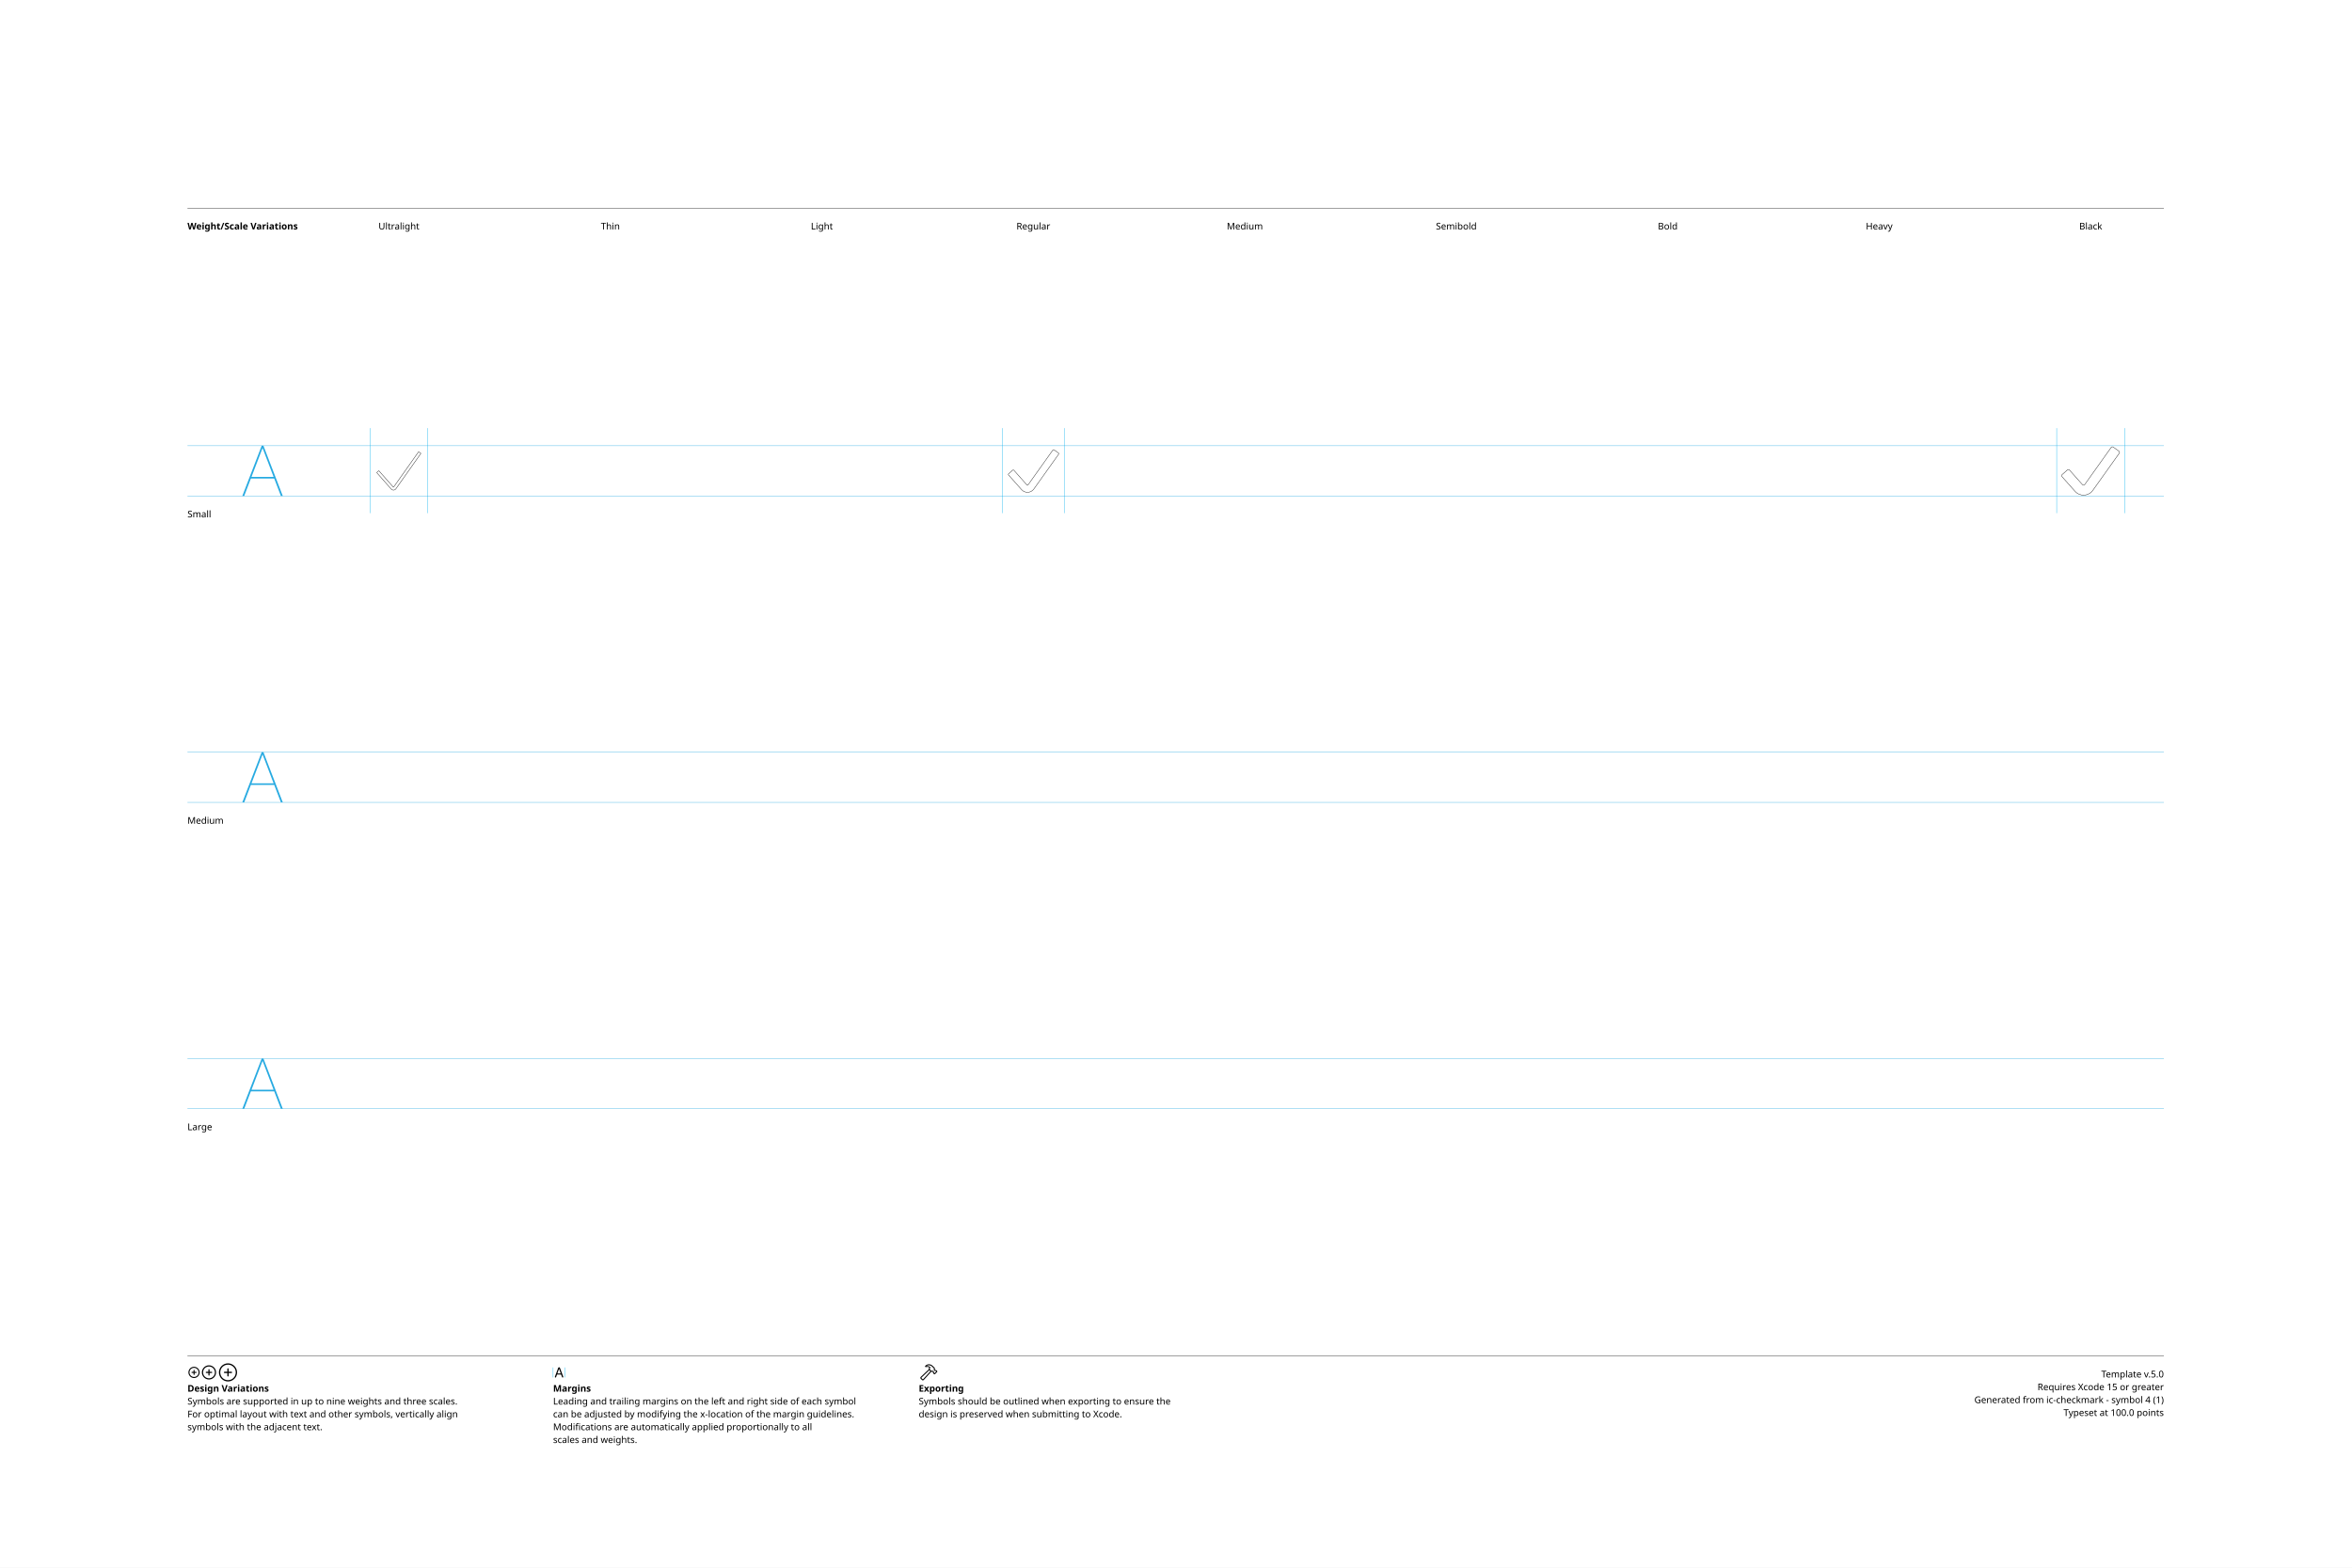
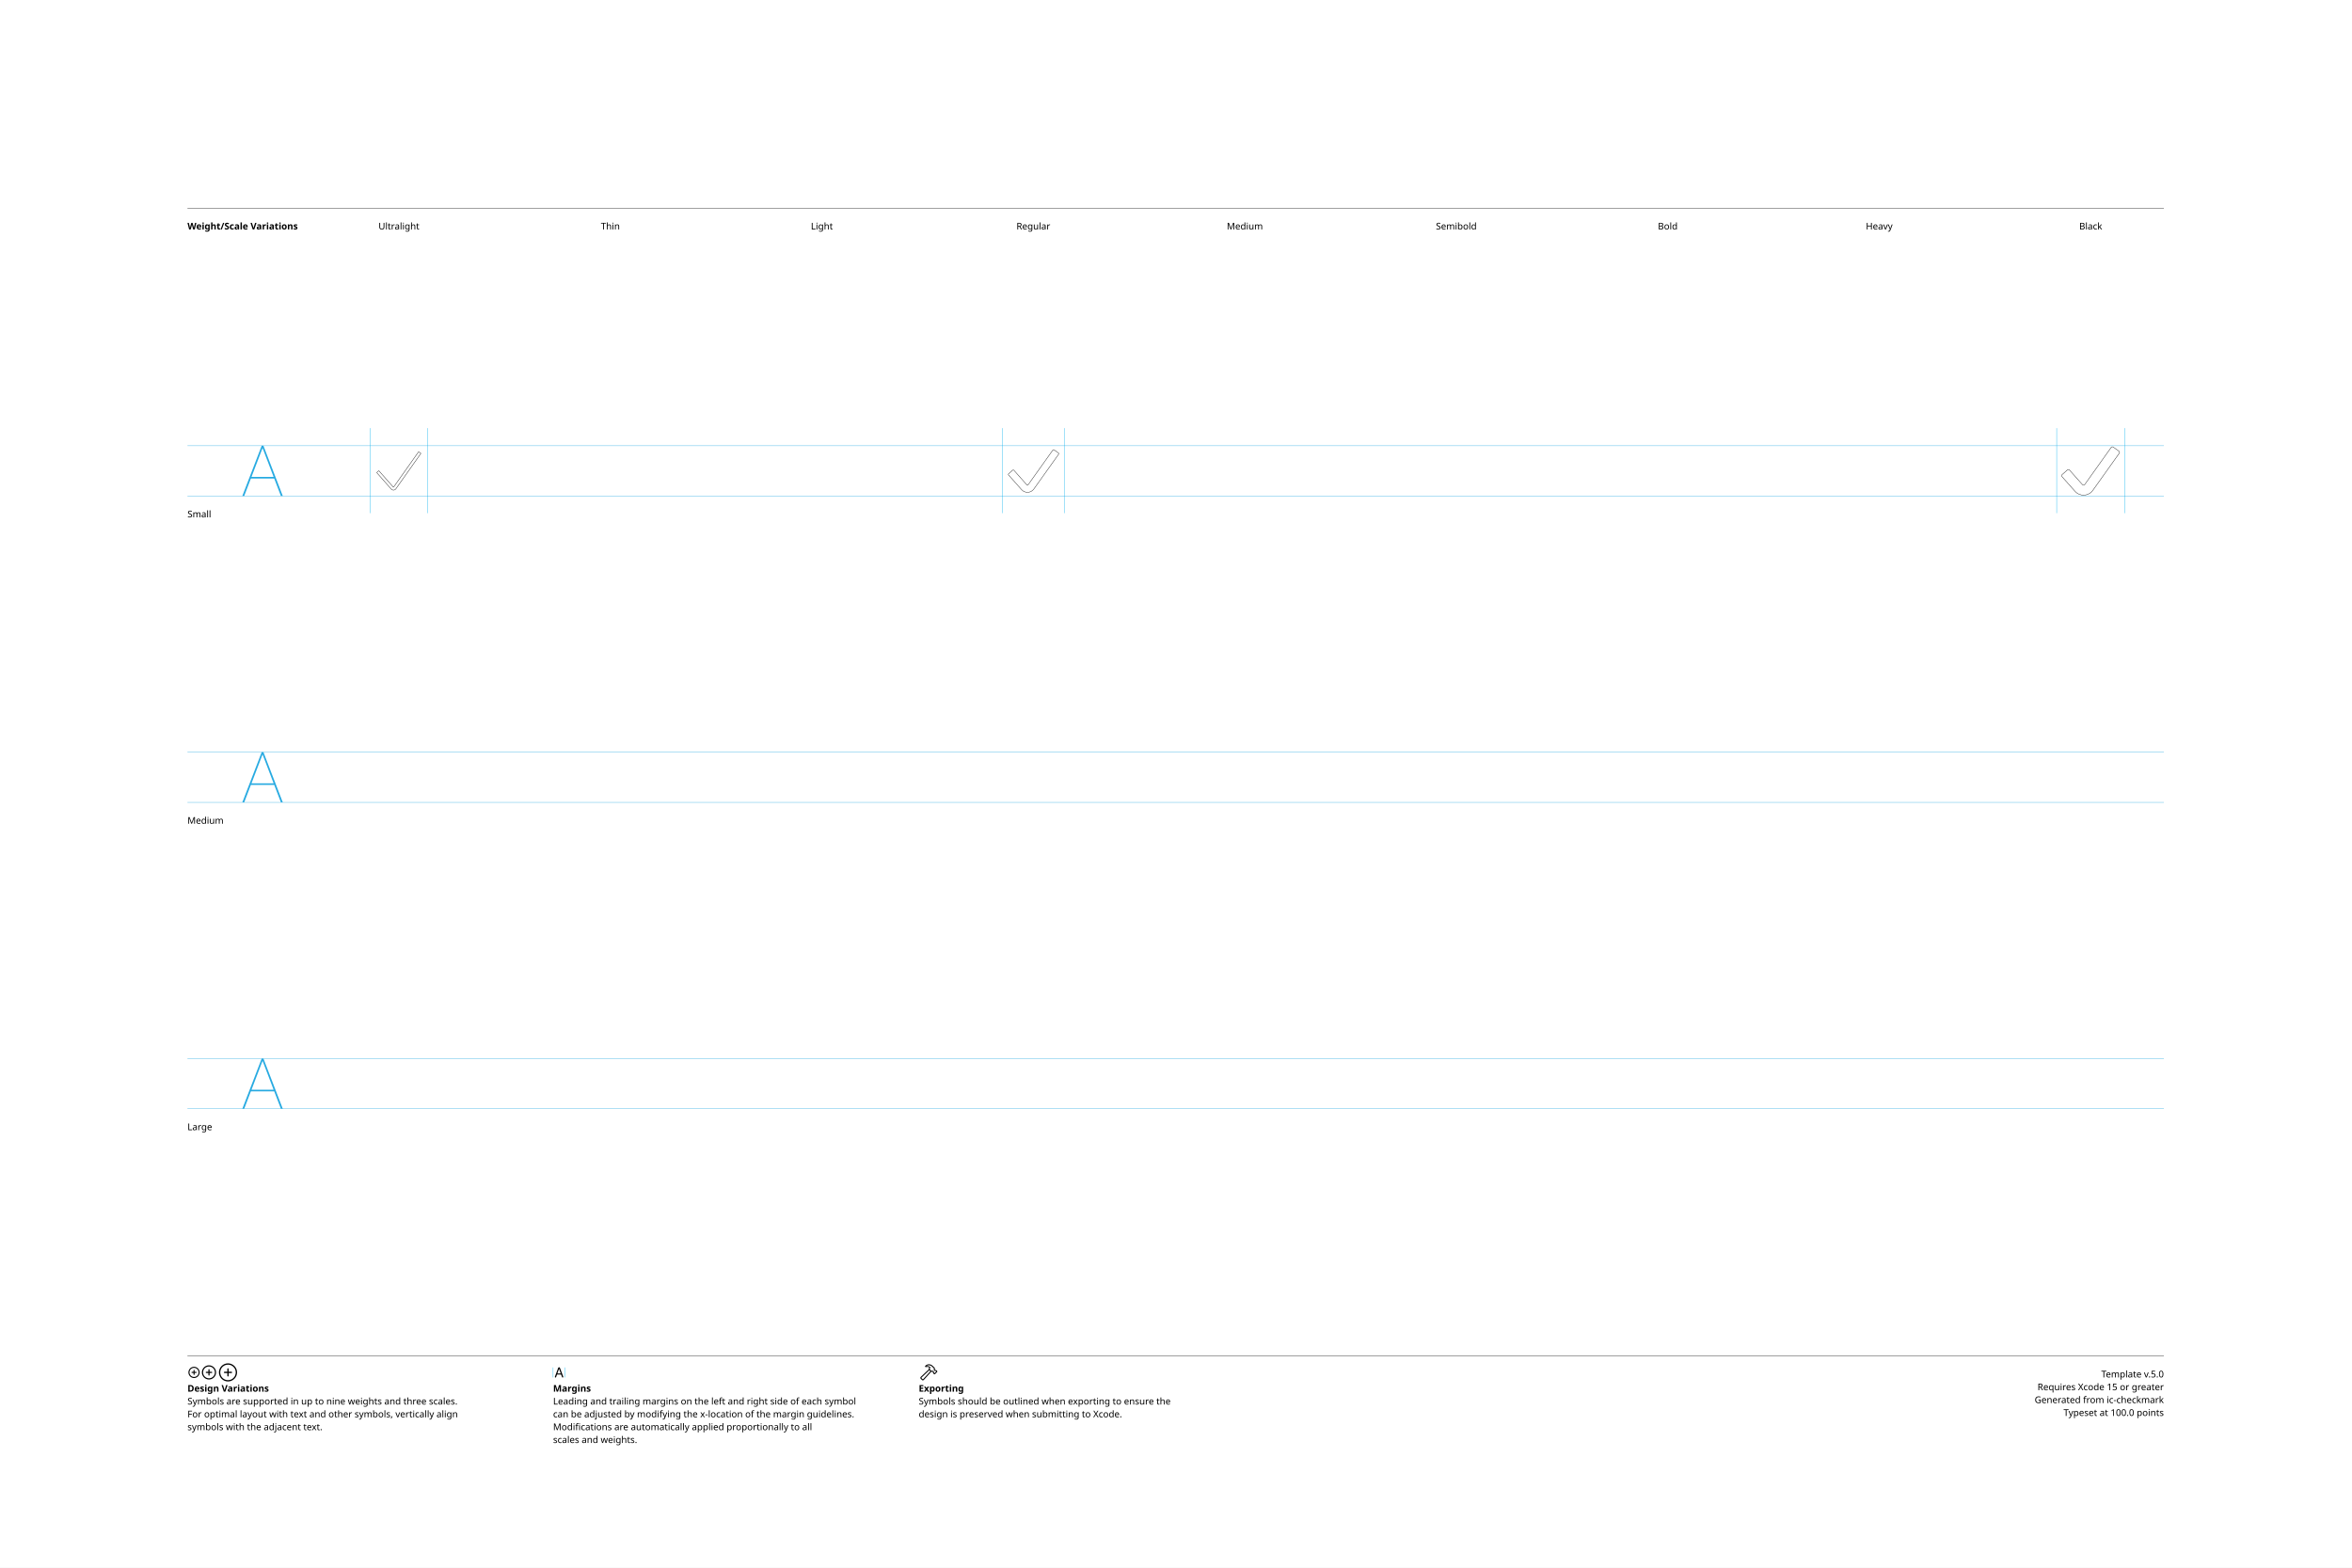
<svg xmlns="http://www.w3.org/2000/svg" version="1.1" width="3300" height="2200">
-   <style>.monochrome-0 {-sfsymbols-motion-group:0}
- 
- .multicolor-0:tintColor {-sfsymbols-motion-group:0}
- 
- .hierarchical-0:primary {-sfsymbols-motion-group:0}
- 
- .SFSymbolsPreviewWireframe {fill:none;opacity:1.0;stroke:black;stroke-width:0.5}
+   <style>.SFSymbolsPreviewWireframe {fill:none;opacity:1.0;stroke:black;stroke-width:0.5}
</style>
  <g id="Notes">
    <rect height="2200" id="artboard" style="fill:white;opacity:1" width="3300" x="0" y="0" />
    <line style="fill:none;stroke:black;opacity:1;stroke-width:0.5;" x1="263" x2="3036" y1="292" y2="292" />
    <text style="stroke:none;fill:black;font-family:sans-serif;font-size:13;font-weight:bold;" transform="matrix(1 0 0 1 263 322)">Weight/Scale Variations</text>
    <text style="stroke:none;fill:black;font-family:sans-serif;font-size:13;text-anchor:middle;" transform="matrix(1 0 0 1 559.711 322)">Ultralight</text>
    <text style="stroke:none;fill:black;font-family:sans-serif;font-size:13;text-anchor:middle;" transform="matrix(1 0 0 1 856.422 322)">Thin</text>
    <text style="stroke:none;fill:black;font-family:sans-serif;font-size:13;text-anchor:middle;" transform="matrix(1 0 0 1 1153.13 322)">Light</text>
    <text style="stroke:none;fill:black;font-family:sans-serif;font-size:13;text-anchor:middle;" transform="matrix(1 0 0 1 1449.84 322)">Regular</text>
    <text style="stroke:none;fill:black;font-family:sans-serif;font-size:13;text-anchor:middle;" transform="matrix(1 0 0 1 1746.56 322)">Medium</text>
    <text style="stroke:none;fill:black;font-family:sans-serif;font-size:13;text-anchor:middle;" transform="matrix(1 0 0 1 2043.27 322)">Semibold</text>
    <text style="stroke:none;fill:black;font-family:sans-serif;font-size:13;text-anchor:middle;" transform="matrix(1 0 0 1 2339.98 322)">Bold</text>
    <text style="stroke:none;fill:black;font-family:sans-serif;font-size:13;text-anchor:middle;" transform="matrix(1 0 0 1 2636.69 322)">Heavy</text>
    <text style="stroke:none;fill:black;font-family:sans-serif;font-size:13;text-anchor:middle;" transform="matrix(1 0 0 1 2933.4 322)">Black</text>
    <line style="fill:none;stroke:black;opacity:1;stroke-width:0.5;" x1="263" x2="3036" y1="1903" y2="1903" />
    <g transform="matrix(0.2 0 0 0.2 263 1933)">
      <path d="m46.24 4.15c21.533 0 39.453-17.871 39.453-39.404s-17.969-39.404-39.502-39.404c-21.484 0-39.355 17.871-39.355 39.404s17.92 39.404 39.404 39.404Zm0-7.422c-17.725 0-31.885-14.209-31.885-31.982s14.111-31.982 31.836-31.982c17.773 0 32.031 14.209 32.031 31.982s-14.209 31.982-31.982 31.982Zm-17.969-31.982c0 2.148 1.514 3.613 3.76 3.613h10.498v10.596c0 2.197 1.465 3.711 3.613 3.711 2.246 0 3.711-1.514 3.711-3.711v-10.596h10.596c2.197 0 3.711-1.465 3.711-3.613 0-2.197-1.514-3.711-3.711-3.711h-10.596v-10.547c0-2.246-1.465-3.76-3.711-3.76-2.148 0-3.613 1.514-3.613 3.76v10.547h-10.498c-2.246 0-3.76 1.514-3.76 3.711Z" />
    </g>
    <g transform="matrix(0.2 0 0 0.2 281.506 1933)">
      <path d="m58.545 14.551c27.246 0 49.805-22.607 49.805-49.805 0-27.246-22.607-49.805-49.853-49.805-27.197 0-49.756 22.559-49.756 49.805 0 27.197 22.607 49.805 49.805 49.805Zm0-8.301c-23.047 0-41.455-18.457-41.455-41.504s18.359-41.504 41.406-41.504 41.553 18.457 41.553 41.504-18.457 41.504-41.504 41.504Zm-22.656-41.504c0 2.393 1.66 4.004 4.15 4.004h14.355v14.404c0 2.441 1.66 4.15 4.053 4.15 2.441 0 4.15-1.66 4.15-4.15v-14.404h14.404c2.441 0 4.15-1.611 4.15-4.004 0-2.441-1.709-4.15-4.15-4.15h-14.404v-14.355c0-2.49-1.709-4.199-4.15-4.199-2.393 0-4.053 1.709-4.053 4.199v14.355h-14.355c-2.49 0-4.15 1.709-4.15 4.15Z" />
    </g>
    <g transform="matrix(0.2 0 0 0.2 304.924 1933)">
      <path d="m74.853 28.32c34.815 0 63.623-28.809 63.623-63.574 0-34.815-28.857-63.623-63.672-63.623-34.766 0-63.525 28.809-63.525 63.623 0 34.766 28.809 63.574 63.574 63.574Zm0-9.082c-30.176 0-54.443-24.316-54.443-54.492 0-30.225 24.219-54.492 54.395-54.492 30.225 0 54.541 24.268 54.541 54.492 0 30.176-24.268 54.492-54.492 54.492Zm-28.857-54.492c0 2.588 1.855 4.395 4.59 4.395h19.727v19.775c0 2.686 1.855 4.59 4.443 4.59 2.686 0 4.541-1.855 4.541-4.59v-19.775h19.775c2.686 0 4.59-1.807 4.59-4.395 0-2.734-1.855-4.59-4.59-4.59h-19.775v-19.727c0-2.734-1.855-4.639-4.541-4.639-2.588 0-4.443 1.904-4.443 4.639v19.727h-19.727c-2.734 0-4.59 1.855-4.59 4.59Z" />
    </g>
    <text style="stroke:none;fill:black;font-family:sans-serif;font-size:13;font-weight:bold;" transform="matrix(1 0 0 1 263 1953)">Design Variations</text>
    <text style="stroke:none;fill:black;font-family:sans-serif;font-size:13;" transform="matrix(1 0 0 1 263 1971)">Symbols are supported in up to nine weights and three scales.</text>
    <text style="stroke:none;fill:black;font-family:sans-serif;font-size:13;" transform="matrix(1 0 0 1 263 1989)">For optimal layout with text and other symbols, vertically align</text>
    <text style="stroke:none;fill:black;font-family:sans-serif;font-size:13;" transform="matrix(1 0 0 1 263 2007)">symbols with the adjacent text.</text>
    <line style="fill:none;stroke:#00AEEF;stroke-width:0.5;opacity:1.0;" x1="776" x2="776" y1="1919" y2="1933" />
    <g transform="matrix(0.2 0 0 0.2 776 1933)">
      <path d="m16.553 0.781c2.588 0 3.857-0.977 4.785-3.711l6.299-17.236h28.809l6.299 17.236c0.928 2.734 2.197 3.711 4.736 3.711 2.588 0 4.248-1.562 4.248-4.004 0-0.83-0.146-1.611-0.537-2.637l-22.9-60.986c-1.123-2.979-3.125-4.492-6.25-4.492-3.027 0-5.078 1.465-6.152 4.443l-22.9 61.084c-0.391 1.025-0.537 1.807-0.537 2.637 0 2.441 1.562 3.955 4.102 3.955Zm13.477-28.369 11.865-32.861h0.244l11.865 32.861Z" />
    </g>
    <line style="fill:none;stroke:#00AEEF;stroke-width:0.5;opacity:1.0;" x1="792.836" x2="792.836" y1="1919" y2="1933" />
    <text style="stroke:none;fill:black;font-family:sans-serif;font-size:13;font-weight:bold;" transform="matrix(1 0 0 1 776 1953)">Margins</text>
    <text style="stroke:none;fill:black;font-family:sans-serif;font-size:13;" transform="matrix(1 0 0 1 776 1971)">Leading and trailing margins on the left and right side of each symbol</text>
    <text style="stroke:none;fill:black;font-family:sans-serif;font-size:13;" transform="matrix(1 0 0 1 776 1989)">can be adjusted by modifying the x-location of the margin guidelines.</text>
    <text style="stroke:none;fill:black;font-family:sans-serif;font-size:13;" transform="matrix(1 0 0 1 776 2007)">Modifications are automatically applied proportionally to all</text>
    <text style="stroke:none;fill:black;font-family:sans-serif;font-size:13;" transform="matrix(1 0 0 1 776 2025)">scales and weights.</text>
    <g transform="matrix(0.2 0 0 0.2 1289 1933)">
      <path d="m14.209 9.326 8.496 8.545c4.297 4.346 9.229 4.053 13.867-1.074l53.467-58.935-4.834-4.883-53.076 58.398c-1.758 2.002-3.418 2.49-5.762 0.146l-5.859-5.811c-2.344-2.295-1.807-4.004 0.195-5.811l57.373-54.004-4.883-4.834-57.959 54.443c-4.932 4.59-5.322 9.473-1.025 13.818Zm32.08-90.967c-2.1 2.051-2.246 4.932-1.074 6.885 1.172 1.807 3.467 2.979 6.689 2.148 7.324-1.709 14.941-2.002 22.07 2.686l-2.93 7.275c-1.709 4.15-0.83 7.08 1.855 9.814l11.475 11.572c2.441 2.441 4.492 2.539 7.324 2.051l5.322-0.977 3.32 3.369-0.195 2.783c-0.195 2.49 0.439 4.395 2.881 6.787l3.809 3.711c2.393 2.393 5.469 2.539 7.812 0.195l14.551-14.6c2.344-2.344 2.246-5.322-0.146-7.715l-3.857-3.809c-2.393-2.393-4.248-3.174-6.641-2.979l-2.881 0.244-3.223-3.174 1.221-5.615c0.635-2.832-0.146-5.029-3.076-7.959l-10.986-10.938c-16.699-16.602-38.867-16.211-53.32-1.758Zm7.471 1.855c12.158-8.887 28.613-7.373 39.746 3.76l12.158 12.06c1.172 1.172 1.367 2.1 1.025 3.809l-1.611 7.422 7.52 7.422 4.932-0.293c1.27-0.049 1.66 0.049 2.637 1.025l2.881 2.881-12.207 12.207-2.881-2.881c-0.977-0.977-1.123-1.367-1.074-2.686l0.342-4.883-7.471-7.422-7.617 1.27c-1.611 0.342-2.344 0.195-3.564-0.977l-10.01-10.01c-1.27-1.172-1.416-2.002-0.635-3.857l4.395-10.449c-7.812-7.275-17.969-10.4-28.125-7.422-0.781 0.195-1.074-0.439-0.439-0.977Z" />
    </g>
    <text style="stroke:none;fill:black;font-family:sans-serif;font-size:13;font-weight:bold;" transform="matrix(1 0 0 1 1289 1953)">Exporting</text>
    <text style="stroke:none;fill:black;font-family:sans-serif;font-size:13;" transform="matrix(1 0 0 1 1289 1971)">Symbols should be outlined when exporting to ensure the</text>
    <text style="stroke:none;fill:black;font-family:sans-serif;font-size:13;" transform="matrix(1 0 0 1 1289 1989)">design is preserved when submitting to Xcode.</text>
    <text id="template-version" style="stroke:none;fill:black;font-family:sans-serif;font-size:13;text-anchor:end;" transform="matrix(1 0 0 1 3036 1933)">Template v.5.0</text>
    <text style="stroke:none;fill:black;font-family:sans-serif;font-size:13;text-anchor:end;" transform="matrix(1 0 0 1 3036 1951)">Requires Xcode 15 or greater</text>
-     <text id="descriptive-name" style="stroke:none;fill:black;font-family:sans-serif;font-size:13;text-anchor:end;" transform="matrix(1 0 0 1 3036 1969)">Generated from ic-checkmark - symbol 4 (1)</text>
+     <text id="descriptive-name" style="stroke:none;fill:black;font-family:sans-serif;font-size:13;text-anchor:end;" transform="matrix(1 0 0 1 3036 1969)">Generated from ic-checkmark</text>
    <text style="stroke:none;fill:black;font-family:sans-serif;font-size:13;text-anchor:end;" transform="matrix(1 0 0 1 3036 1987)">Typeset at 100.0 points</text>
    <text style="stroke:none;fill:black;font-family:sans-serif;font-size:13;" transform="matrix(1 0 0 1 263 726)">Small</text>
    <text style="stroke:none;fill:black;font-family:sans-serif;font-size:13;" transform="matrix(1 0 0 1 263 1156)">Medium</text>
    <text style="stroke:none;fill:black;font-family:sans-serif;font-size:13;" transform="matrix(1 0 0 1 263 1586)">Large</text>
  </g>
  <g id="Guides">
    <g id="H-reference" style="fill:#27AAE1;stroke:none;" transform="matrix(1 0 0 1 339 696)">
      <path d="M0.994 0L3.638 0L29.328-67.132L30.03-67.132L30.03-70.459L28.123-70.459ZM11.688-24.48L46.981-24.48L46.231-26.729L12.438-26.729ZM55.12 0L57.764 0L30.638-70.459L29.433-70.459L29.433-67.132Z" />
    </g>
    <line id="Baseline-S" style="fill:none;stroke:#27AAE1;opacity:1;stroke-width:0.5;" x1="263" x2="3036" y1="696" y2="696" />
    <line id="Capline-S" style="fill:none;stroke:#27AAE1;opacity:1;stroke-width:0.5;" x1="263" x2="3036" y1="625.541" y2="625.541" />
    <g id="H-reference" style="fill:#27AAE1;stroke:none;" transform="matrix(1 0 0 1 339 1126)">
      <path d="M0.994 0L3.638 0L29.328-67.132L30.03-67.132L30.03-70.459L28.123-70.459ZM11.688-24.48L46.981-24.48L46.231-26.729L12.438-26.729ZM55.12 0L57.764 0L30.638-70.459L29.433-70.459L29.433-67.132Z" />
    </g>
    <line id="Baseline-M" style="fill:none;stroke:#27AAE1;opacity:1;stroke-width:0.5;" x1="263" x2="3036" y1="1126" y2="1126" />
    <line id="Capline-M" style="fill:none;stroke:#27AAE1;opacity:1;stroke-width:0.5;" x1="263" x2="3036" y1="1055.54" y2="1055.54" />
    <g id="H-reference" style="fill:#27AAE1;stroke:none;" transform="matrix(1 0 0 1 339 1556)">
      <path d="M0.994 0L3.638 0L29.328-67.132L30.03-67.132L30.03-70.459L28.123-70.459ZM11.688-24.48L46.981-24.48L46.231-26.729L12.438-26.729ZM55.12 0L57.764 0L30.638-70.459L29.433-70.459L29.433-67.132Z" />
    </g>
    <line id="Baseline-L" style="fill:none;stroke:#27AAE1;opacity:1;stroke-width:0.5;" x1="263" x2="3036" y1="1556" y2="1556" />
    <line id="Capline-L" style="fill:none;stroke:#27AAE1;opacity:1;stroke-width:0.5;" x1="263" x2="3036" y1="1485.54" y2="1485.54" />
    <line id="left-margin-Ultralight-S" style="fill:none;stroke:#00AEEF;stroke-width:0.5;opacity:1.0;" x1="519.625" x2="519.625" y1="600.785" y2="720.121" />
    <line id="right-margin-Ultralight-S" style="fill:none;stroke:#00AEEF;stroke-width:0.5;opacity:1.0;" x1="599.798" x2="599.798" y1="600.785" y2="720.121" />
    <line id="left-margin-Regular-S" style="fill:none;stroke:#00AEEF;stroke-width:0.5;opacity:1.0;" x1="1406.53" x2="1406.53" y1="600.785" y2="720.121" />
    <line id="right-margin-Regular-S" style="fill:none;stroke:#00AEEF;stroke-width:0.5;opacity:1.0;" x1="1493.15" x2="1493.15" y1="600.785" y2="720.121" />
    <line id="left-margin-Black-S" style="fill:none;stroke:#00AEEF;stroke-width:0.5;opacity:1.0;" x1="2885.62" x2="2885.62" y1="600.785" y2="720.121" />
    <line id="right-margin-Black-S" style="fill:none;stroke:#00AEEF;stroke-width:0.5;opacity:1.0;" x1="2981.18" x2="2981.18" y1="600.785" y2="720.121" />
  </g>
  <g id="Symbols">
    <g id="Black-S" transform="matrix(1 0 0 1 2885.62 696)">
-       <path class="monochrome-0 multicolor-0:tintColor hierarchical-0:primary SFSymbolsPreviewWireframe" d="M87.45-62.827C88.35-62.186 88.56-60.937 87.92-60.038L50.76-7.871C44.8 0.504 32.59 1.158 25.77-6.53L7.47-27.13C6.74-27.956 6.81-29.22 7.64-29.953L15.12-36.593C15.94-37.327 17.21-37.252 17.94-36.426L36.23-15.826C37.09-14.865 38.61-14.947 39.36-15.994L76.52-68.16C77.16-69.06 78.41-69.27 79.31-68.629L87.45-62.827Z" />
+       <path class="SFSymbolsPreviewWireframe" d="M87.45-62.827C88.35-62.186 88.56-60.937 87.92-60.038L50.76-7.871C44.8 0.504 32.59 1.158 25.77-6.53L7.47-27.13C6.74-27.956 6.81-29.22 7.64-29.953L15.12-36.593C15.94-37.327 17.21-37.252 17.94-36.426L36.23-15.826C37.09-14.865 38.61-14.947 39.36-15.994L76.52-68.16C77.16-69.06 78.41-69.27 79.31-68.629L87.45-62.827Z" />
    </g>
    <g id="Regular-S" transform="matrix(1 0 0 1 1406.53 696)">
-       <path class="monochrome-0 multicolor-0:tintColor hierarchical-0:primary SFSymbolsPreviewWireframe" d="M78.73-60.173C79.18-59.853 79.28-59.228 78.96-58.778L44.02-9.729C39.92-3.971 31.53-3.521 26.84-8.807L8.4-29.578C8.03-29.991 8.07-30.623 8.48-30.989L14.46-36.301C14.87-36.668 15.51-36.63 15.87-36.217L34.32-15.447C34.74-14.967 35.51-15.007 35.88-15.531L70.82-64.58C71.14-65.03 71.76-65.135 72.21-64.814L78.73-60.173Z" />
+       <path class="SFSymbolsPreviewWireframe" d="M78.73-60.173C79.18-59.853 79.28-59.228 78.96-58.778L44.02-9.729C39.92-3.971 31.53-3.521 26.84-8.807L8.4-29.578C8.03-29.991 8.07-30.623 8.48-30.989L14.46-36.301C14.87-36.668 15.51-36.63 15.87-36.217L34.32-15.447C34.74-14.967 35.51-15.007 35.88-15.531L70.82-64.58C71.14-65.03 71.76-65.135 72.21-64.814L78.73-60.173Z" />
    </g>
    <g id="Ultralight-S" transform="matrix(1 0 0 1 519.625 696)">
-       <path class="monochrome-0 multicolor-0:tintColor hierarchical-0:primary SFSymbolsPreviewWireframe" d="M70.845-59.885C70.935-59.821 70.956-59.696 70.893-59.606L35.695-9.834C34.204-7.726 31.136-7.562 29.428-9.499L9.007-32.663C8.934-32.746 8.942-32.873 9.025-32.946L11.725-35.326C11.808-35.399 11.935-35.391 12.008-35.309L32.262-12.334C32.347-12.237 32.5-12.245 32.575-12.35L67.627-61.915C67.691-62.006 67.815-62.027 67.906-61.963L70.845-59.885Z" />
+       <path class="SFSymbolsPreviewWireframe" d="M70.845-59.885C70.935-59.821 70.956-59.696 70.893-59.606L35.695-9.834C34.204-7.726 31.136-7.562 29.428-9.499L9.007-32.663C8.934-32.746 8.942-32.873 9.025-32.946L11.725-35.326C11.808-35.399 11.935-35.391 12.008-35.309L32.262-12.334C32.347-12.237 32.5-12.245 32.575-12.35L67.627-61.915C67.691-62.006 67.815-62.027 67.906-61.963L70.845-59.885Z" />
    </g>
  </g>
</svg>
